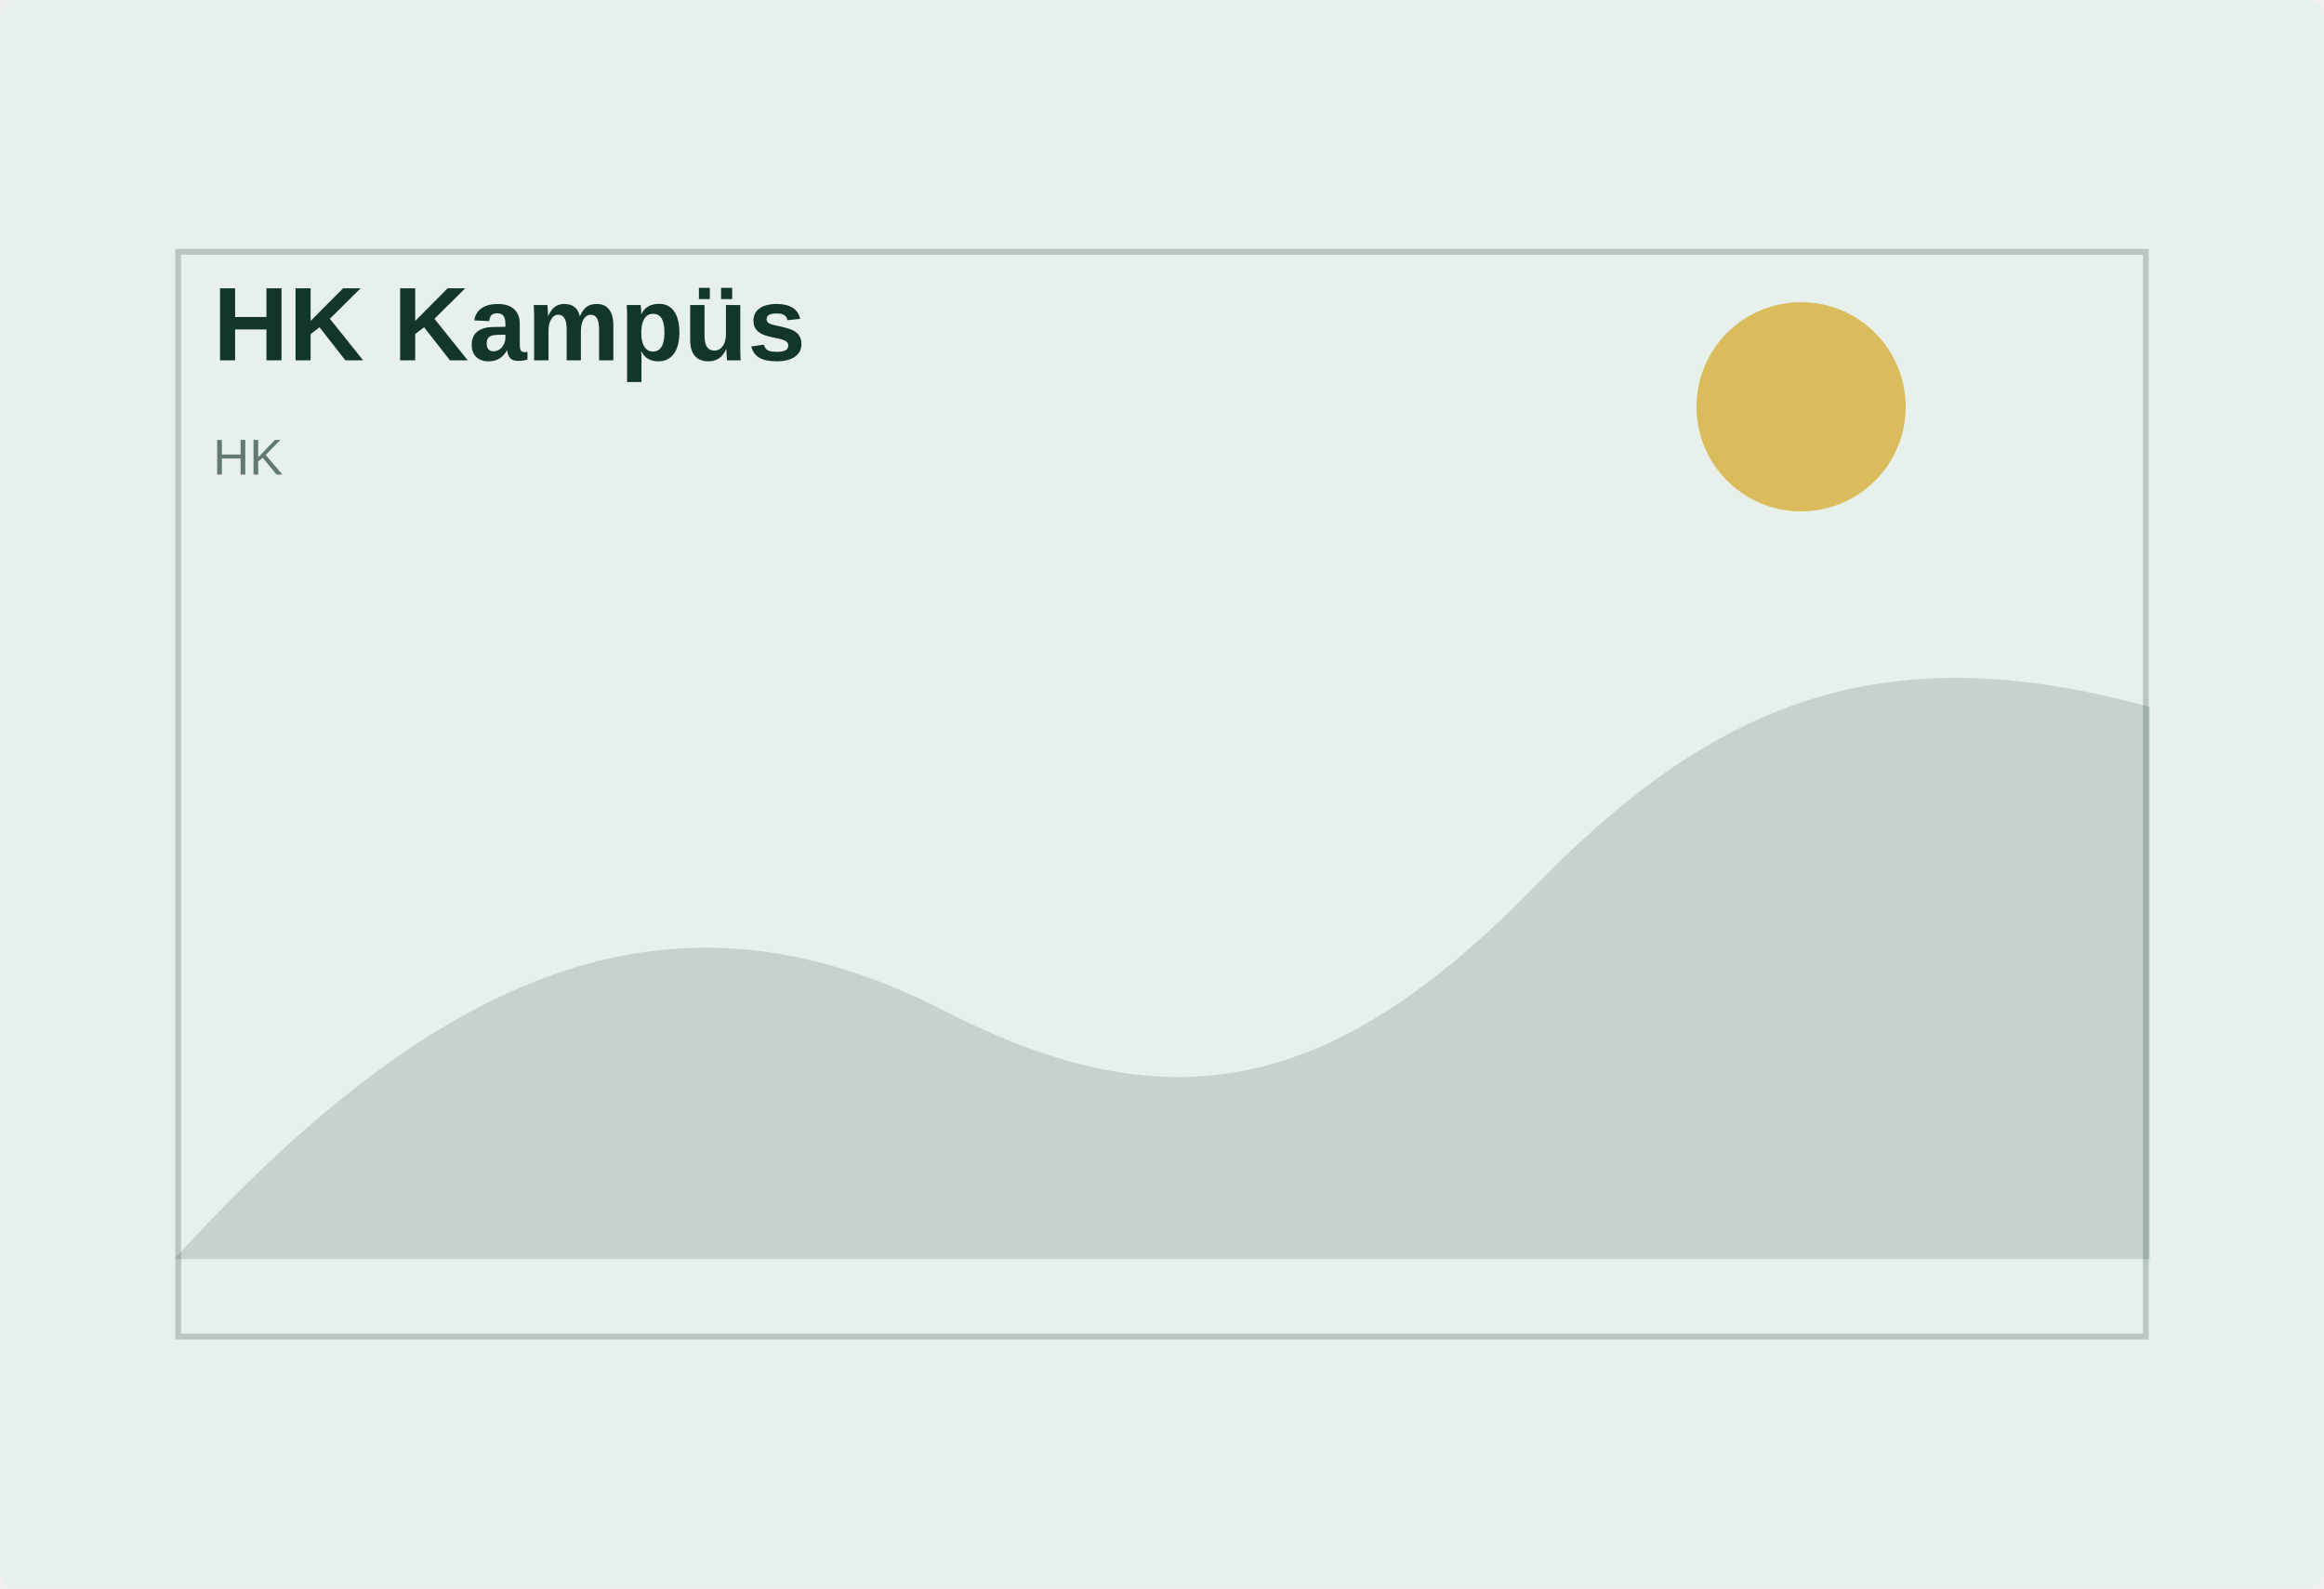
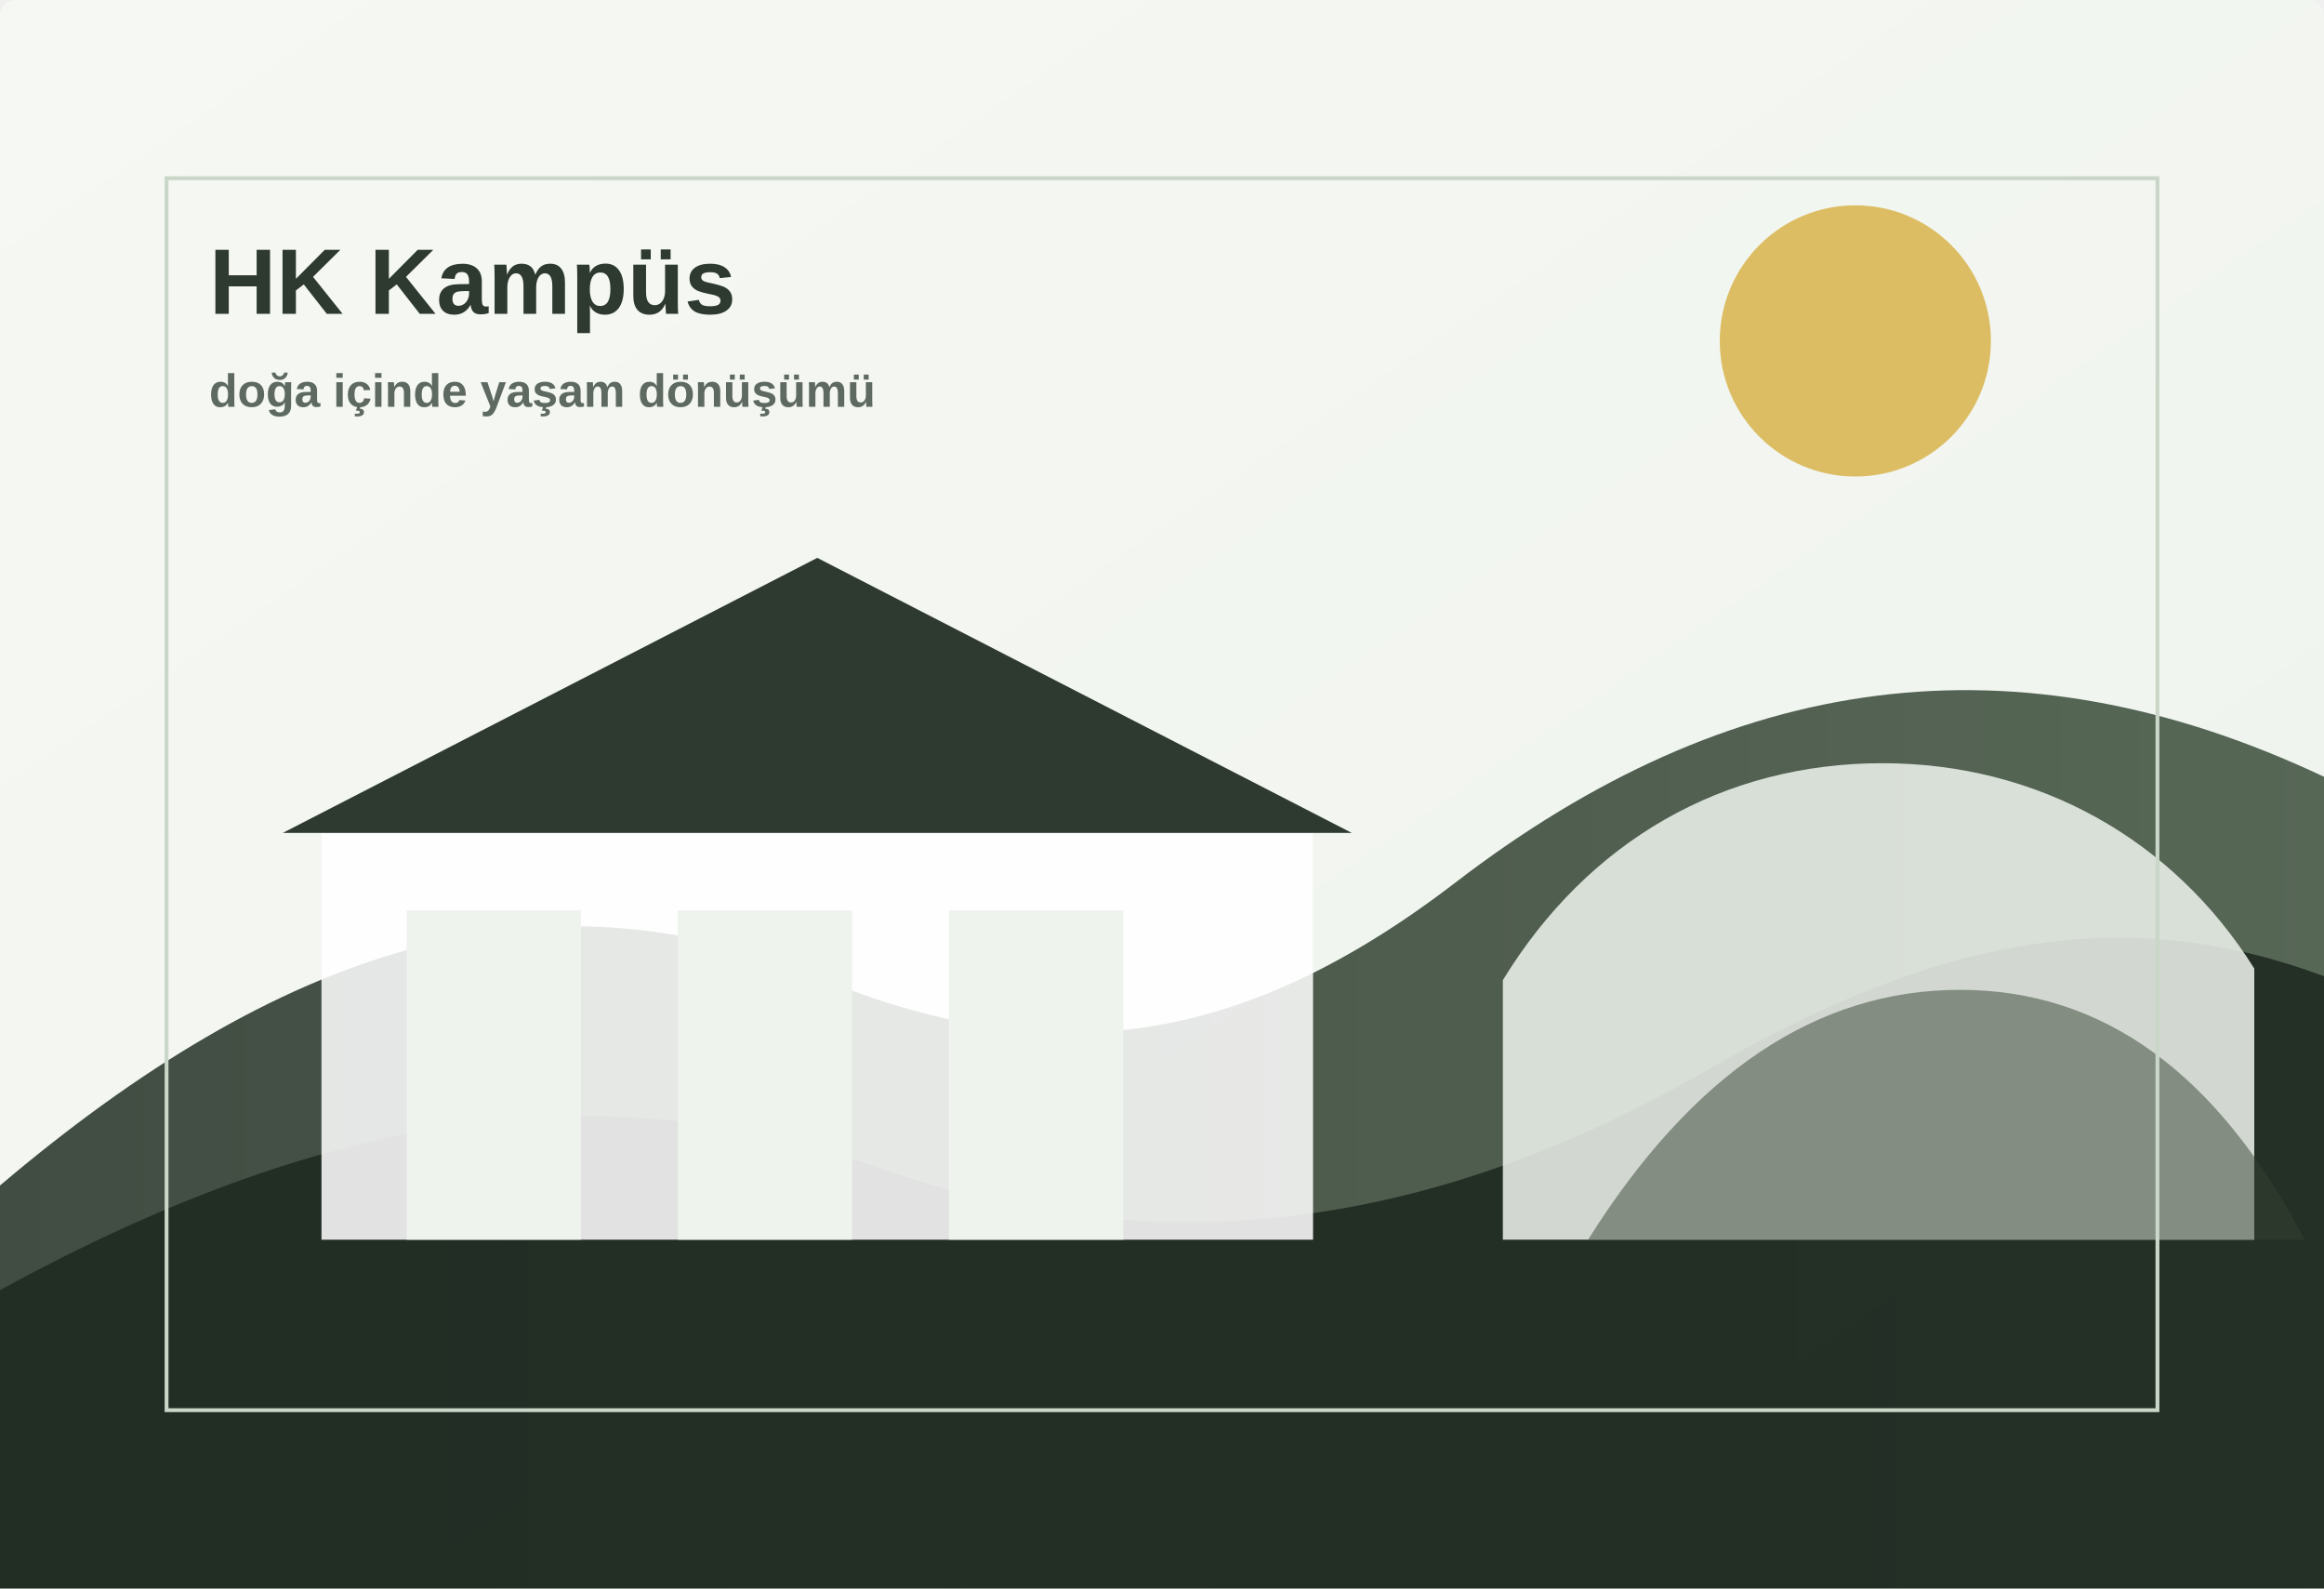
<svg xmlns="http://www.w3.org/2000/svg" width="1200" height="820" viewBox="0 0 1200 820" role="img" aria-labelledby="title">
-   <rect width="1200" height="820" rx="8" fill="#e8f0eb" />
-   <path d="M90 650C232 494 352 452 488 522c117 60 201 42 305-65 90-92 176-131 317-92v285H90Z" fill="#12362b" opacity=".16" />
-   <path d="M92 130h1016v560H92z" fill="none" stroke="#12362b" stroke-width="3" opacity=".22" />
-   <circle cx="930" cy="210" r="54" fill="#d6a51f" opacity=".7" />
-   <text x="110" y="186" fill="#12362b" font-family="Arial, sans-serif" font-size="54" font-weight="700">HK Kampüs</text>
-   <text x="110" y="245" fill="#12362b" opacity=".64" font-family="Arial, sans-serif" font-size="26">HK</text>
+   <defs>
+     <linearGradient id="bg" x1="0" x2="1" y1="0" y2="1">
+       <stop stop-color="#F6F8F3" />
+       <stop offset="1" stop-color="#EEF3ED" />
+     </linearGradient>
+     <linearGradient id="hill" x1="0" x2="1">
+       <stop stop-color="#2E3A2F" />
+       <stop offset="1" stop-color="#465846" />
+     </linearGradient>
+   </defs>
+   <rect width="1200" height="820" rx="8" fill="url(#bg)" />
+   <circle cx="958" cy="176" r="70" fill="#D4A72C" opacity=".72" />
+   <path d="M0 612c144-122 279-167 421-108 120 50 219 37 330-48 143-110 290-130 449-55v419H0z" fill="url(#hill)" opacity=".9" />
+   <path d="M0 666c165-90 307-115 454-63 154 54 296 26 430-52 121-70 217-84 316-47v316H0z" fill="#1F2A22" opacity=".92" />
+   <path d="M166 430h512v210H166z" fill="#FFFFFF" opacity=".86" />
+   <path d="M210 470h90v170h-90zm140 0h90v170h-90zm140 0h90v170h-90z" fill="#EEF3ED" />
+   <path d="M146 430l276-142 276 142H146z" fill="#2E3A2F" />
+   <path d="M776 506c44-72 114-112 196-112 80 0 150 39 192 106v140H776z" fill="#EEF3ED" opacity=".86" />
+   <path d="M820 640c54-86 118-129 192-129s133 43 178 129H820z" fill="#354232" opacity=".5" />
+   <path d="M86 92h1028v636H86z" fill="none" stroke="#C9D6C8" stroke-width="2" />
+   <text x="108" y="162" fill="#2E3A2F" font-family="Aptos, Segoe UI, Arial, sans-serif" font-size="48" font-weight="800">HK Kampüs</text>
+   <text x="108" y="210" fill="#5E6A61" font-family="Aptos, Segoe UI, Arial, sans-serif" font-size="24" font-weight="600">doğa içinde yaşam dönüşümü</text>
</svg>
